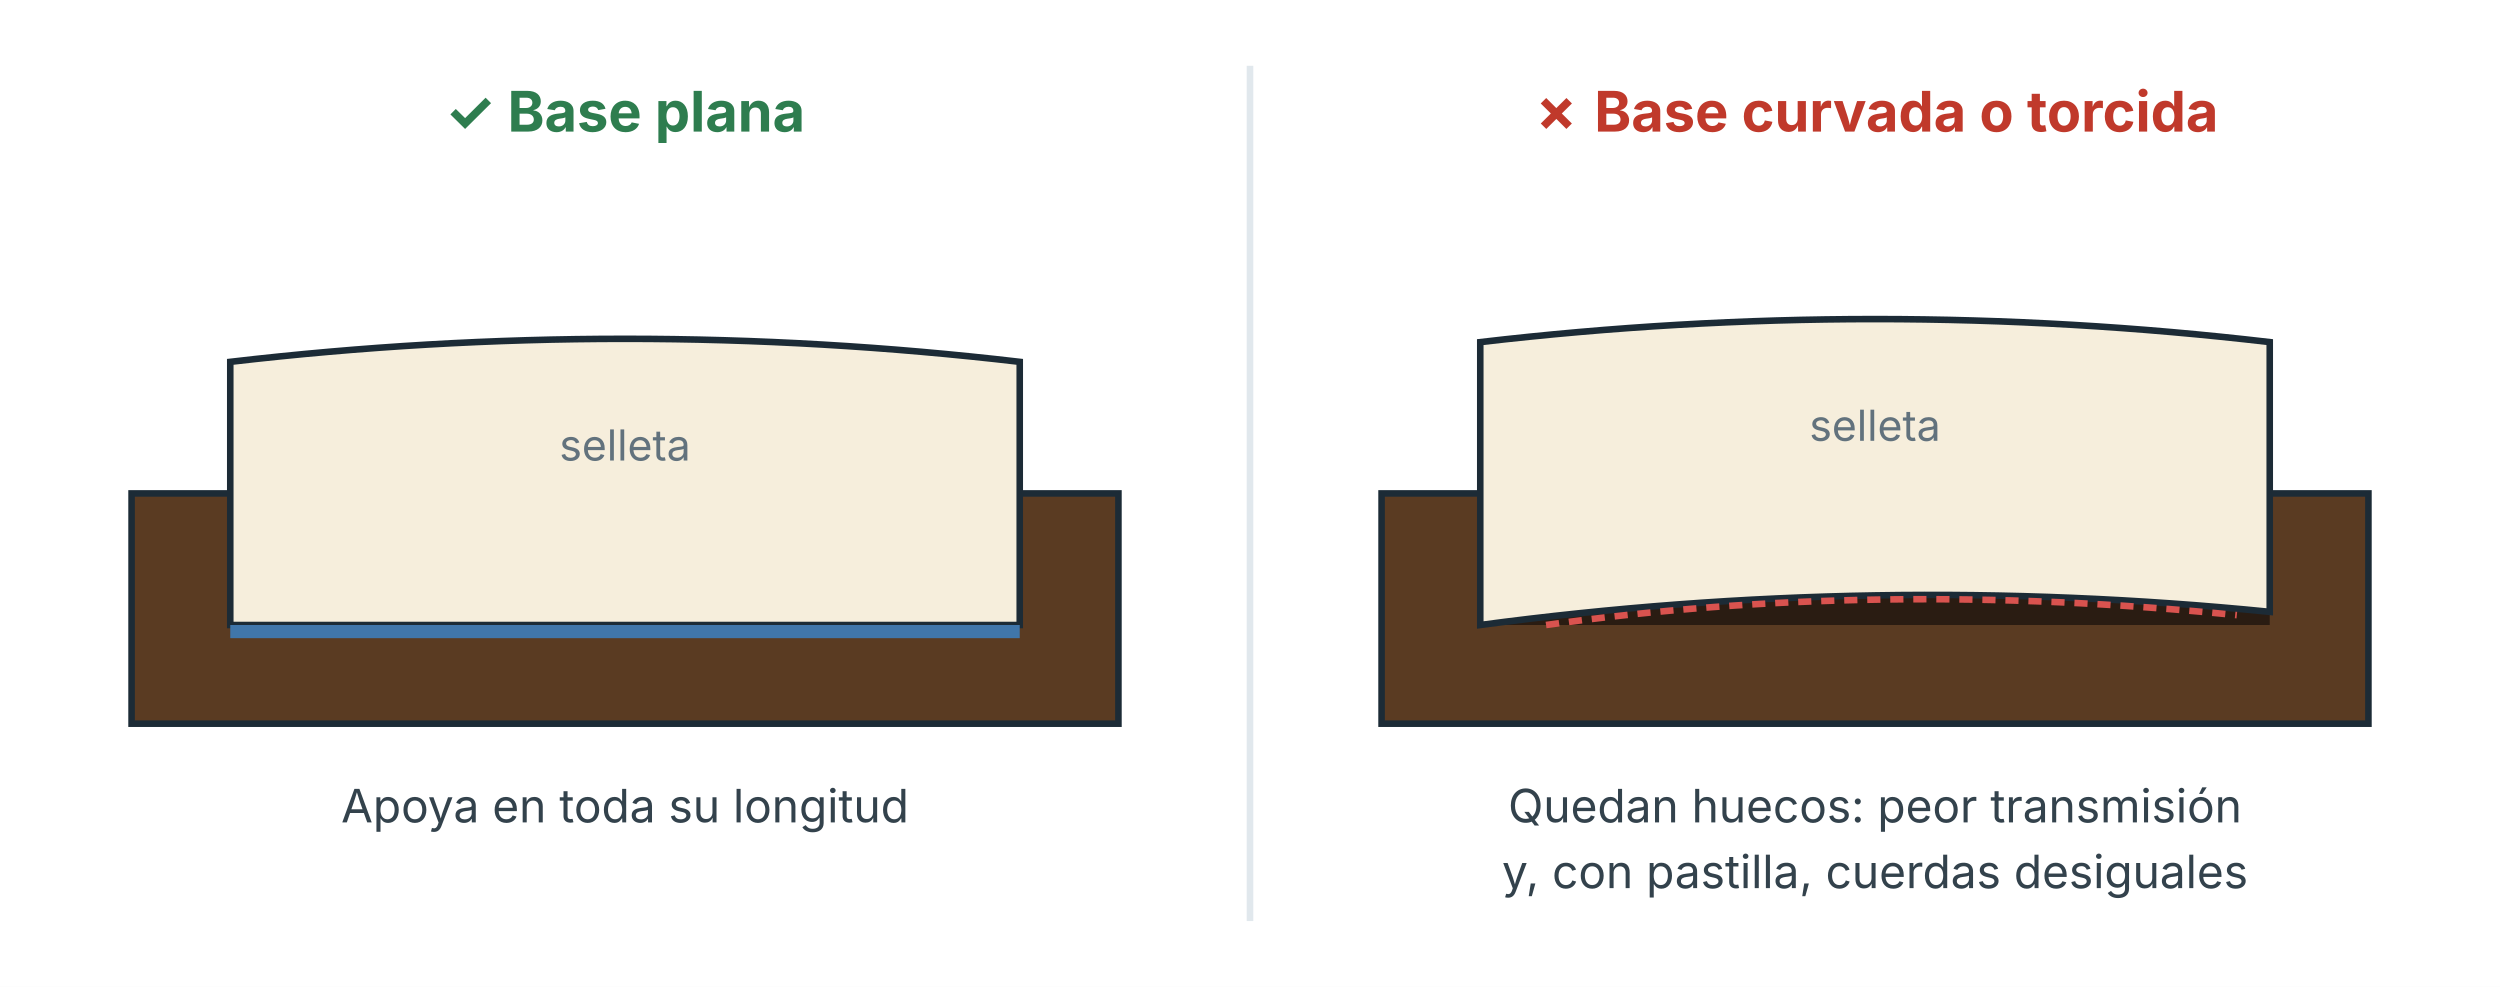
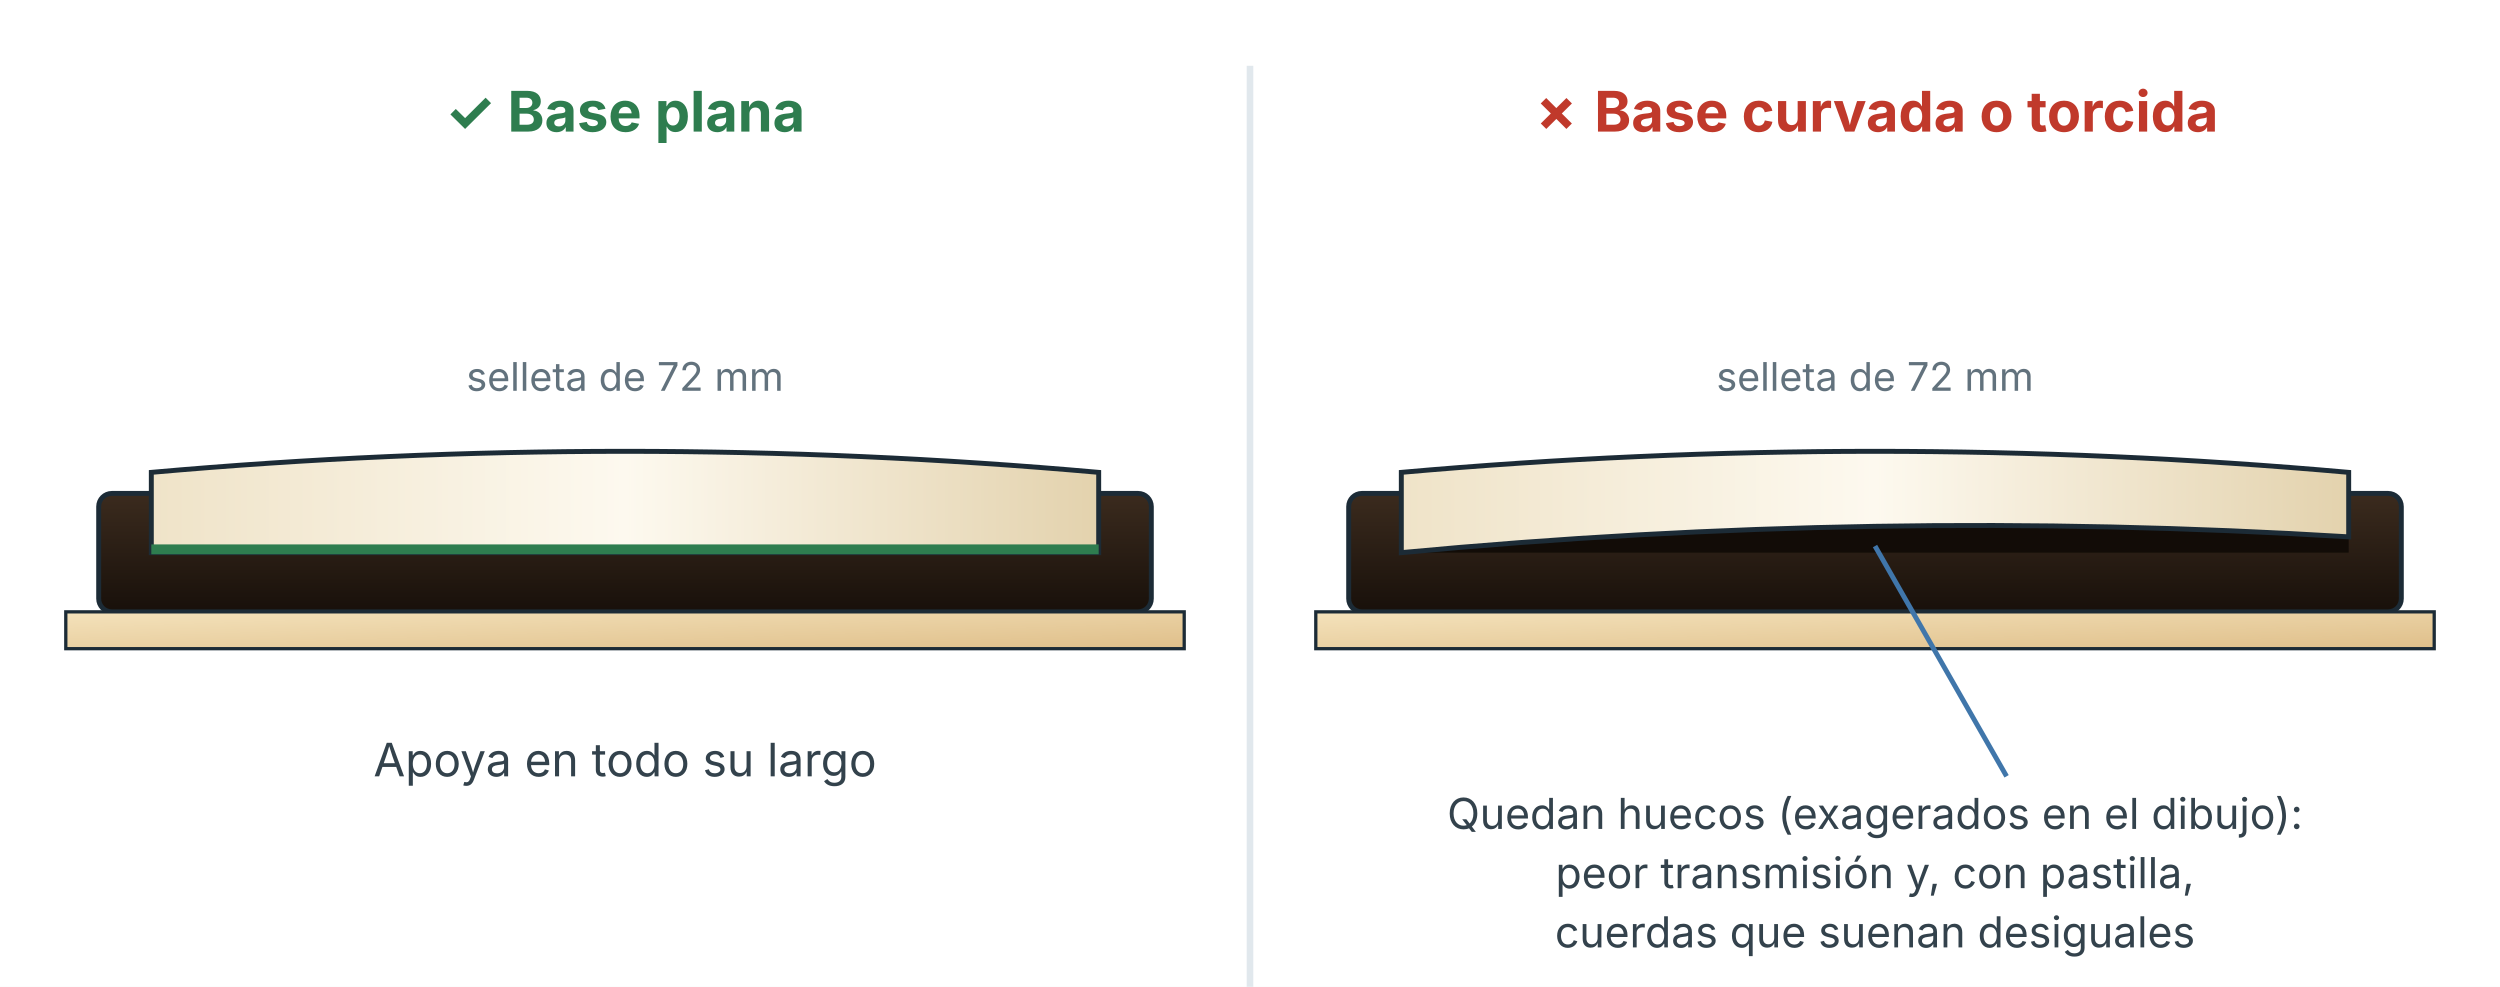
<svg xmlns="http://www.w3.org/2000/svg" viewBox="0 0 760 300" font-family="Inter, Arial, sans-serif">
+   <defs>
+     <linearGradient id="bone" x1="0" y1="0" x2="0" y2="1">
+       <stop offset="0" stop-color="#fdf9ef" />
+       <stop offset="1" stop-color="#e6d6b4" />
+     </linearGradient>
+     <linearGradient id="boneH" x1="0" y1="0" x2="1" y2="0">
+       <stop offset="0" stop-color="#efe3c8" />
+       <stop offset=".5" stop-color="#fdf9ef" />
+       <stop offset="1" stop-color="#e3d2ad" />
+     </linearGradient>
+     <linearGradient id="rose" x1="0" y1="0" x2="0" y2="1">
+       <stop offset="0" stop-color="#4f3626" />
+       <stop offset="1" stop-color="#2c1d13" />
+     </linearGradient>
+     <linearGradient id="spruce" x1="0" y1="0" x2="1" y2="1">
+       <stop offset="0" stop-color="#f4e2bb" />
+       <stop offset="1" stop-color="#dfbf8a" />
+     </linearGradient>
+     <linearGradient id="mahog" x1="0" y1="0" x2="0" y2="1">
+       <stop offset="0" stop-color="#97643c" />
+       <stop offset="1" stop-color="#6b4226" />
+     </linearGradient>
+     <linearGradient id="maple" x1="0" y1="0" x2="0" y2="1">
+       <stop offset="0" stop-color="#d9b07a" />
+       <stop offset="1" stop-color="#b98a55" />
+     </linearGradient>
+     <linearGradient id="ebony" x1="0" y1="0" x2="0" y2="1">
+       <stop offset="0" stop-color="#3b2b1e" />
+       <stop offset="1" stop-color="#18100a" />
+     </linearGradient>
+     <linearGradient id="nickel" x1="0" y1="0" x2="0" y2="1">
+       <stop offset="0" stop-color="#f4f7f9" />
+       <stop offset=".55" stop-color="#bcc6cd" />
+       <stop offset="1" stop-color="#8c99a2" />
+     </linearGradient>
+     <linearGradient id="steel" x1="0" y1="0" x2="0" y2="1">
+       <stop offset="0" stop-color="#7d8890" />
+       <stop offset=".5" stop-color="#d6dde2" />
+       <stop offset="1" stop-color="#6c767d" />
+     </linearGradient>
+     <radialGradient id="ballg" cx=".35" cy=".35" r=".7">
+       <stop offset="0" stop-color="#f2c76a" />
+       <stop offset="1" stop-color="#9b7426" />
+     </radialGradient>
+     <marker id="ar" viewBox="0 0 10 10" refX="5" refY="5" markerWidth="7" markerHeight="7" orient="auto-start-reverse">
+       <path d="M0,0 L10,5 L0,10 Z" fill="#4076AA" />
+     </marker>
+     <pattern id="hatch" width="7" height="7" patternUnits="userSpaceOnUse" patternTransform="rotate(45)">
+       <line x1="0" y1="0" x2="0" y2="7" stroke="#c9b48a" stroke-width="2" />
+     </pattern>
+   </defs>
  <rect width="760" height="300" fill="#ffffff" />
-   <line x1="380" y1="20" x2="380" y2="280" stroke="#e1e8ed" stroke-width="2" />
-   <g transform="translate(30,0)">
-     <text x="160" y="40" text-anchor="middle" font-size="17" font-weight="700" fill="#2e7d4f">✓ Base plana</text>
-     <rect x="10" y="150" width="300" height="70" fill="#5a3b22" stroke="#1c2b36" stroke-width="2" />
-     <rect x="40" y="150" width="240" height="40" fill="#2a1c12" />
-     <path d="M40,110 Q160,96 280,110 L280,190 L40,190 Z" fill="#f6eedc" stroke="#1c2b36" stroke-width="2" />
-     <rect x="40" y="190" width="240" height="4" fill="#4076AA" />
-     <text x="160" y="250" text-anchor="middle" font-size="14" fill="#33424c">Apoya en toda su longitud</text>
-   </g>
-   <g transform="translate(410,0)">
-     <text x="160" y="40" text-anchor="middle" font-size="17" font-weight="700" fill="#c0392b">✗ Base curvada o torcida</text>
-     <rect x="10" y="150" width="300" height="70" fill="#5a3b22" stroke="#1c2b36" stroke-width="2" />
-     <rect x="40" y="150" width="240" height="40" fill="#2a1c12" />
-     <path d="M40,104 Q160,90 280,104 L280,186 Q160,174 40,190 Z" fill="#f6eedc" stroke="#1c2b36" stroke-width="2" />
-     <path d="M60,190 Q160,176 270,187" fill="none" stroke="#d9534f" stroke-width="2" stroke-dasharray="4 3" />
-     <text x="160" y="250" text-anchor="middle" font-size="14" fill="#33424c">Quedan huecos: peor transmisión</text>
-     <text x="160" y="270" text-anchor="middle" font-size="14" fill="#33424c">y, con pastilla, cuerdas desiguales</text>
-   </g>
-   <text x="190" y="140" text-anchor="middle" font-size="13" fill="#62727d">selleta</text>
-   <text x="570" y="134" text-anchor="middle" font-size="13" fill="#62727d">selleta</text>
+   <line x1="380" y1="20" x2="380" y2="300" stroke="#e1e8ed" stroke-width="2" />
+   <text x="190.0" y="40.0" font-size="17" font-weight="700" fill="#2e7d4f" text-anchor="middle">✓ Base plana</text>
+   <rect x="30.0" y="150.0" width="320.0" height="36.0" rx="4" fill="url(#ebony)" stroke="#1c2b36" stroke-width="1.5" />
+   <rect x="46.0" y="150.0" width="288.0" height="18.0" fill="#120c07" />
+   <rect x="20.0" y="186.0" width="340.0" height="11.2" fill="url(#spruce)" stroke="#1c2b36" stroke-width="1" />
+   <path d="M46.0,143.6 Q190.0,130.8 334.0,143.6 L334.0,168.0 L46.0,168.0 Z" fill="url(#boneH)" stroke="#1c2b36" stroke-width="1.5" />
+   <line x1="46.0" y1="167.0" x2="334.0" y2="167.0" stroke="#2e7d4f" stroke-width="3" />
+   <text x="190.0" y="236.0" font-size="14" fill="#33424c" text-anchor="middle">Apoya en todo su largo</text>
+   <text x="190.0" y="118.8" font-size="12" fill="#62727d" text-anchor="middle">selleta de 72 mm</text>
+   <text x="570.0" y="40.0" font-size="17" font-weight="700" fill="#c0392b" text-anchor="middle">✗ Base curvada o torcida</text>
+   <rect x="410.0" y="150.0" width="320.0" height="36.0" rx="4" fill="url(#ebony)" stroke="#1c2b36" stroke-width="1.5" />
+   <rect x="426.0" y="150.0" width="288.0" height="18.0" fill="#120c07" />
+   <rect x="400.0" y="186.0" width="340.0" height="11.2" fill="url(#spruce)" stroke="#1c2b36" stroke-width="1" />
+   <path d="M426.0,143.6 Q570.0,130.8 714.0,143.6 L714.0,163.2 Q570.0,154.4 426.0,168.0 Z" fill="url(#boneH)" stroke="#1c2b36" stroke-width="1.5" />
+   <path d="M570.0,166.0 L610.0,236.0" fill="none" stroke="#4076AA" stroke-width="1.5" />
+   <text x="570.0" y="252.0" font-size="13" fill="#33424c" text-anchor="middle">Quedan huecos (exagerados en el dibujo):</text>
+   <text x="570.0" y="270.0" font-size="13" fill="#33424c" text-anchor="middle">peor transmisión y, con pastilla,</text>
+   <text x="570.0" y="288.0" font-size="13" fill="#33424c" text-anchor="middle">cuerdas que suenan desiguales</text>
+   <text x="570.0" y="118.8" font-size="12" fill="#62727d" text-anchor="middle">selleta de 72 mm</text>
</svg>
